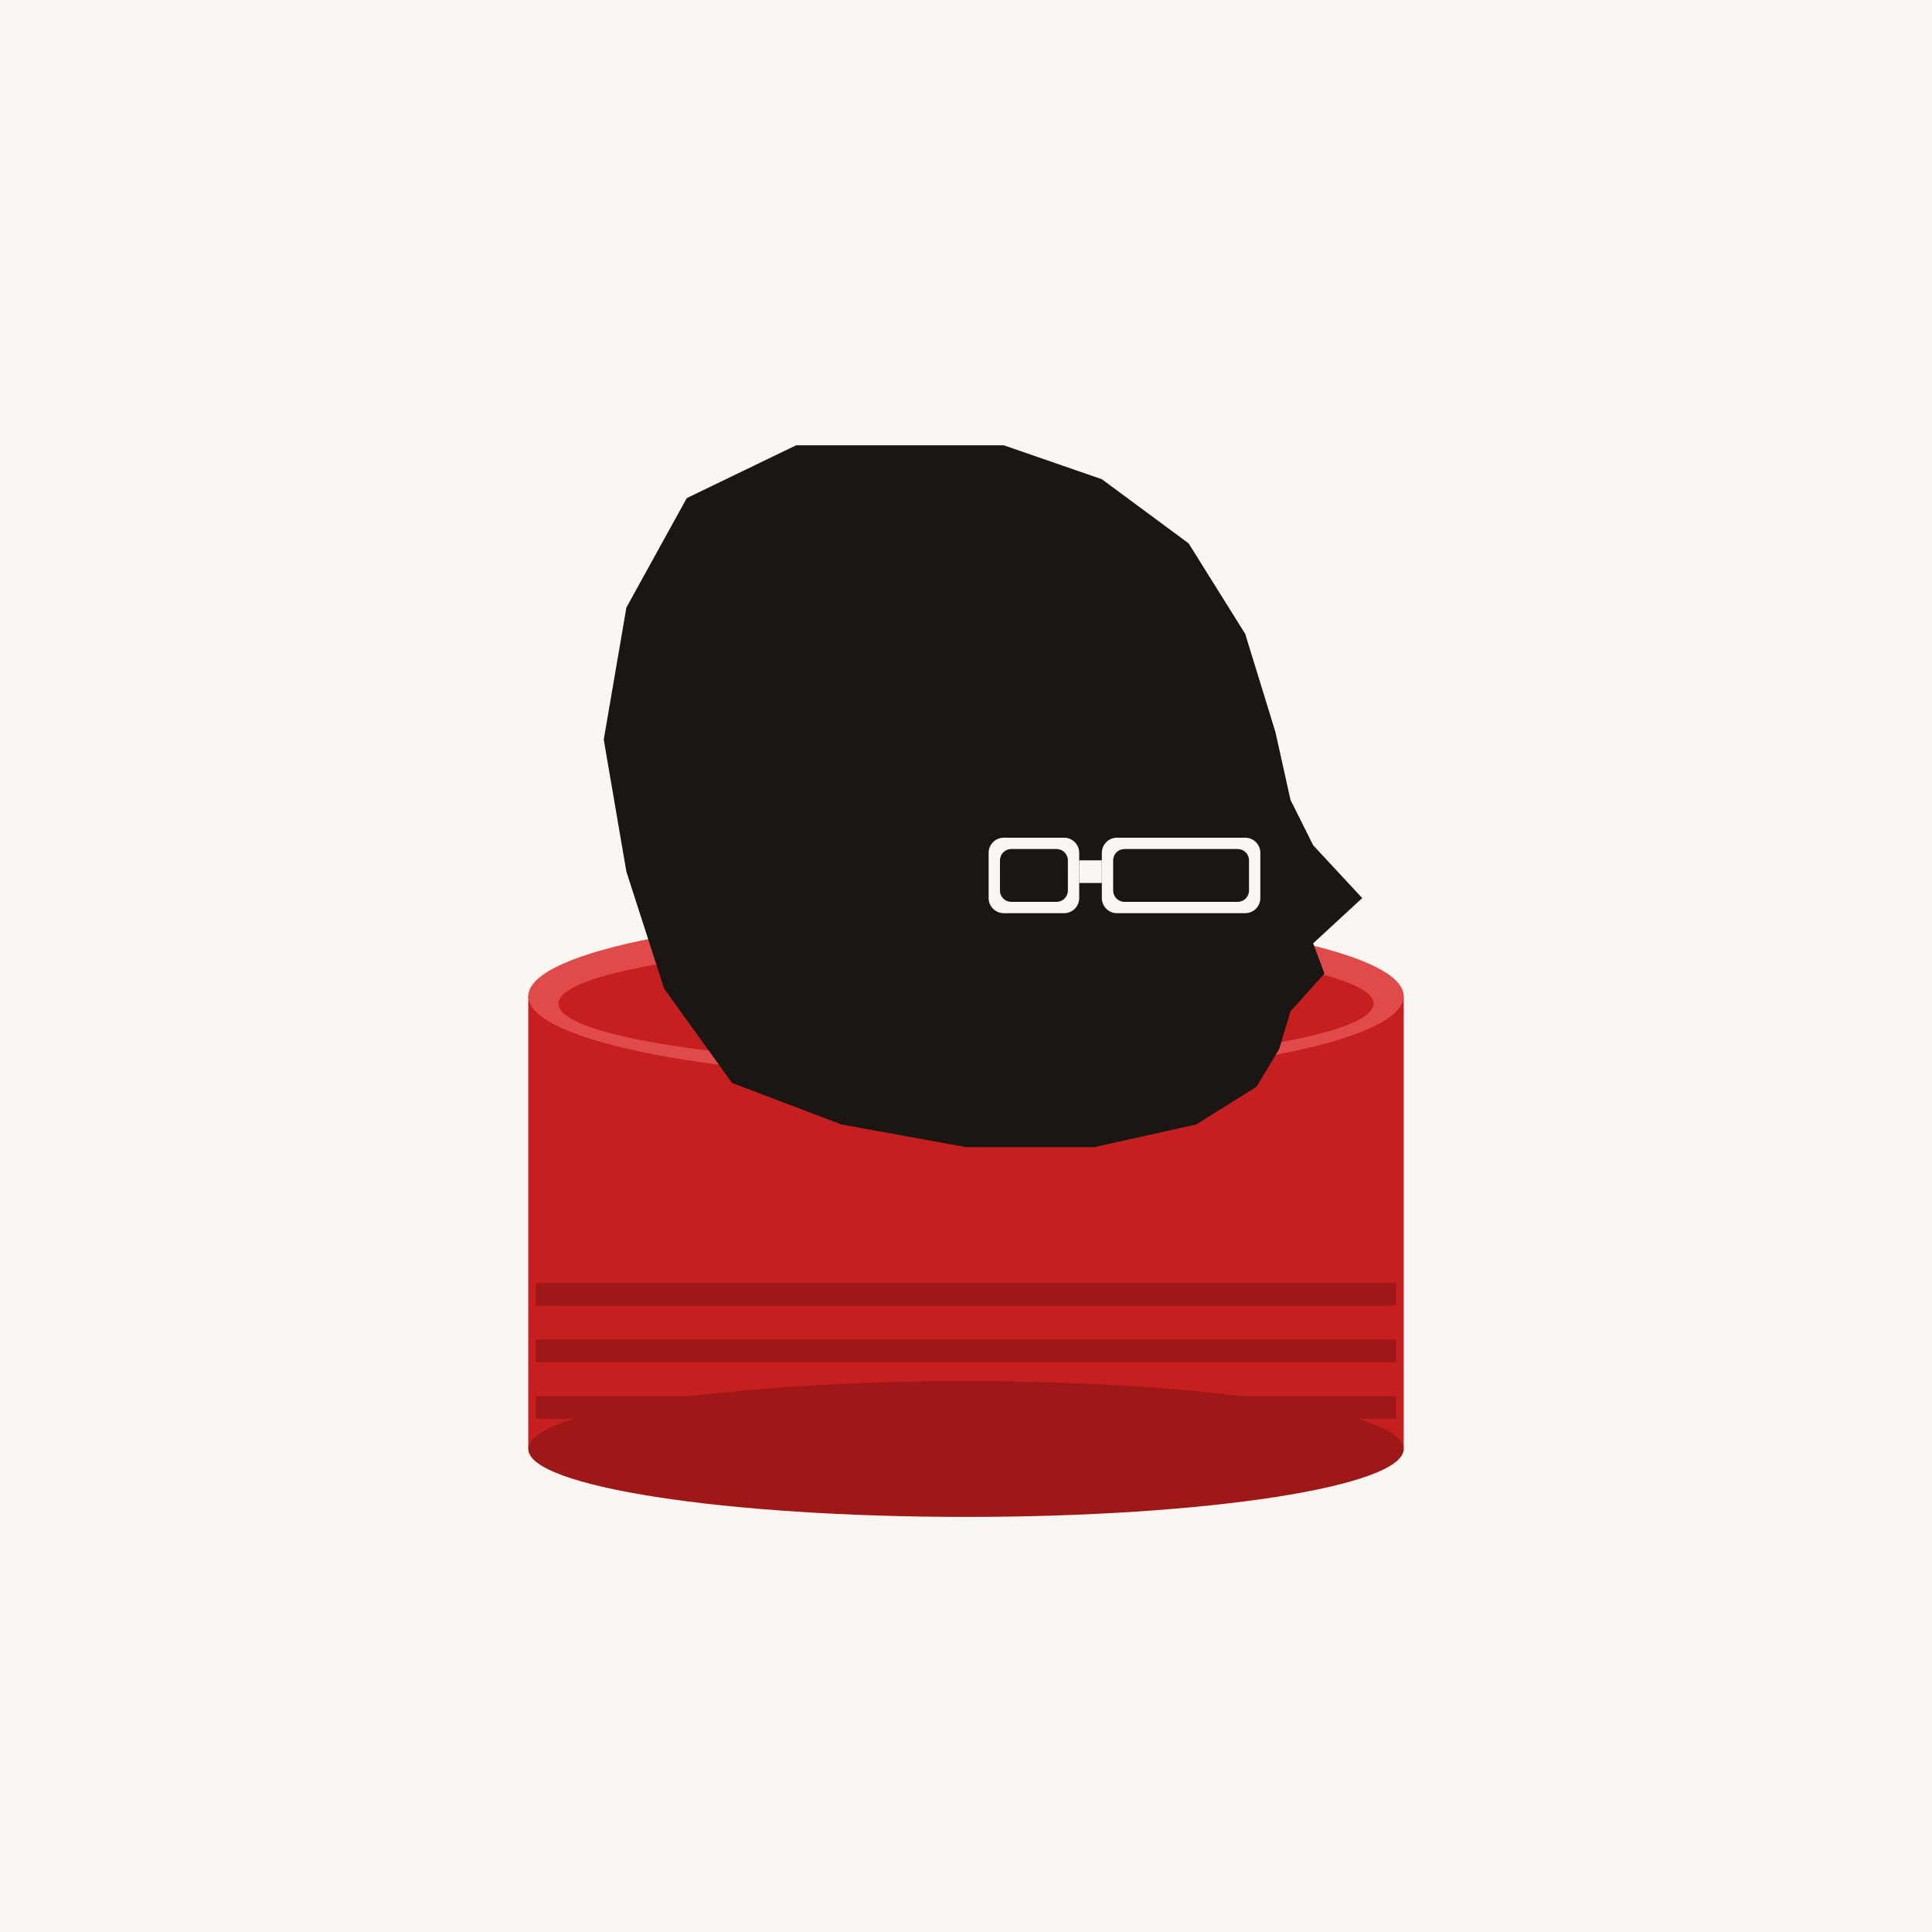
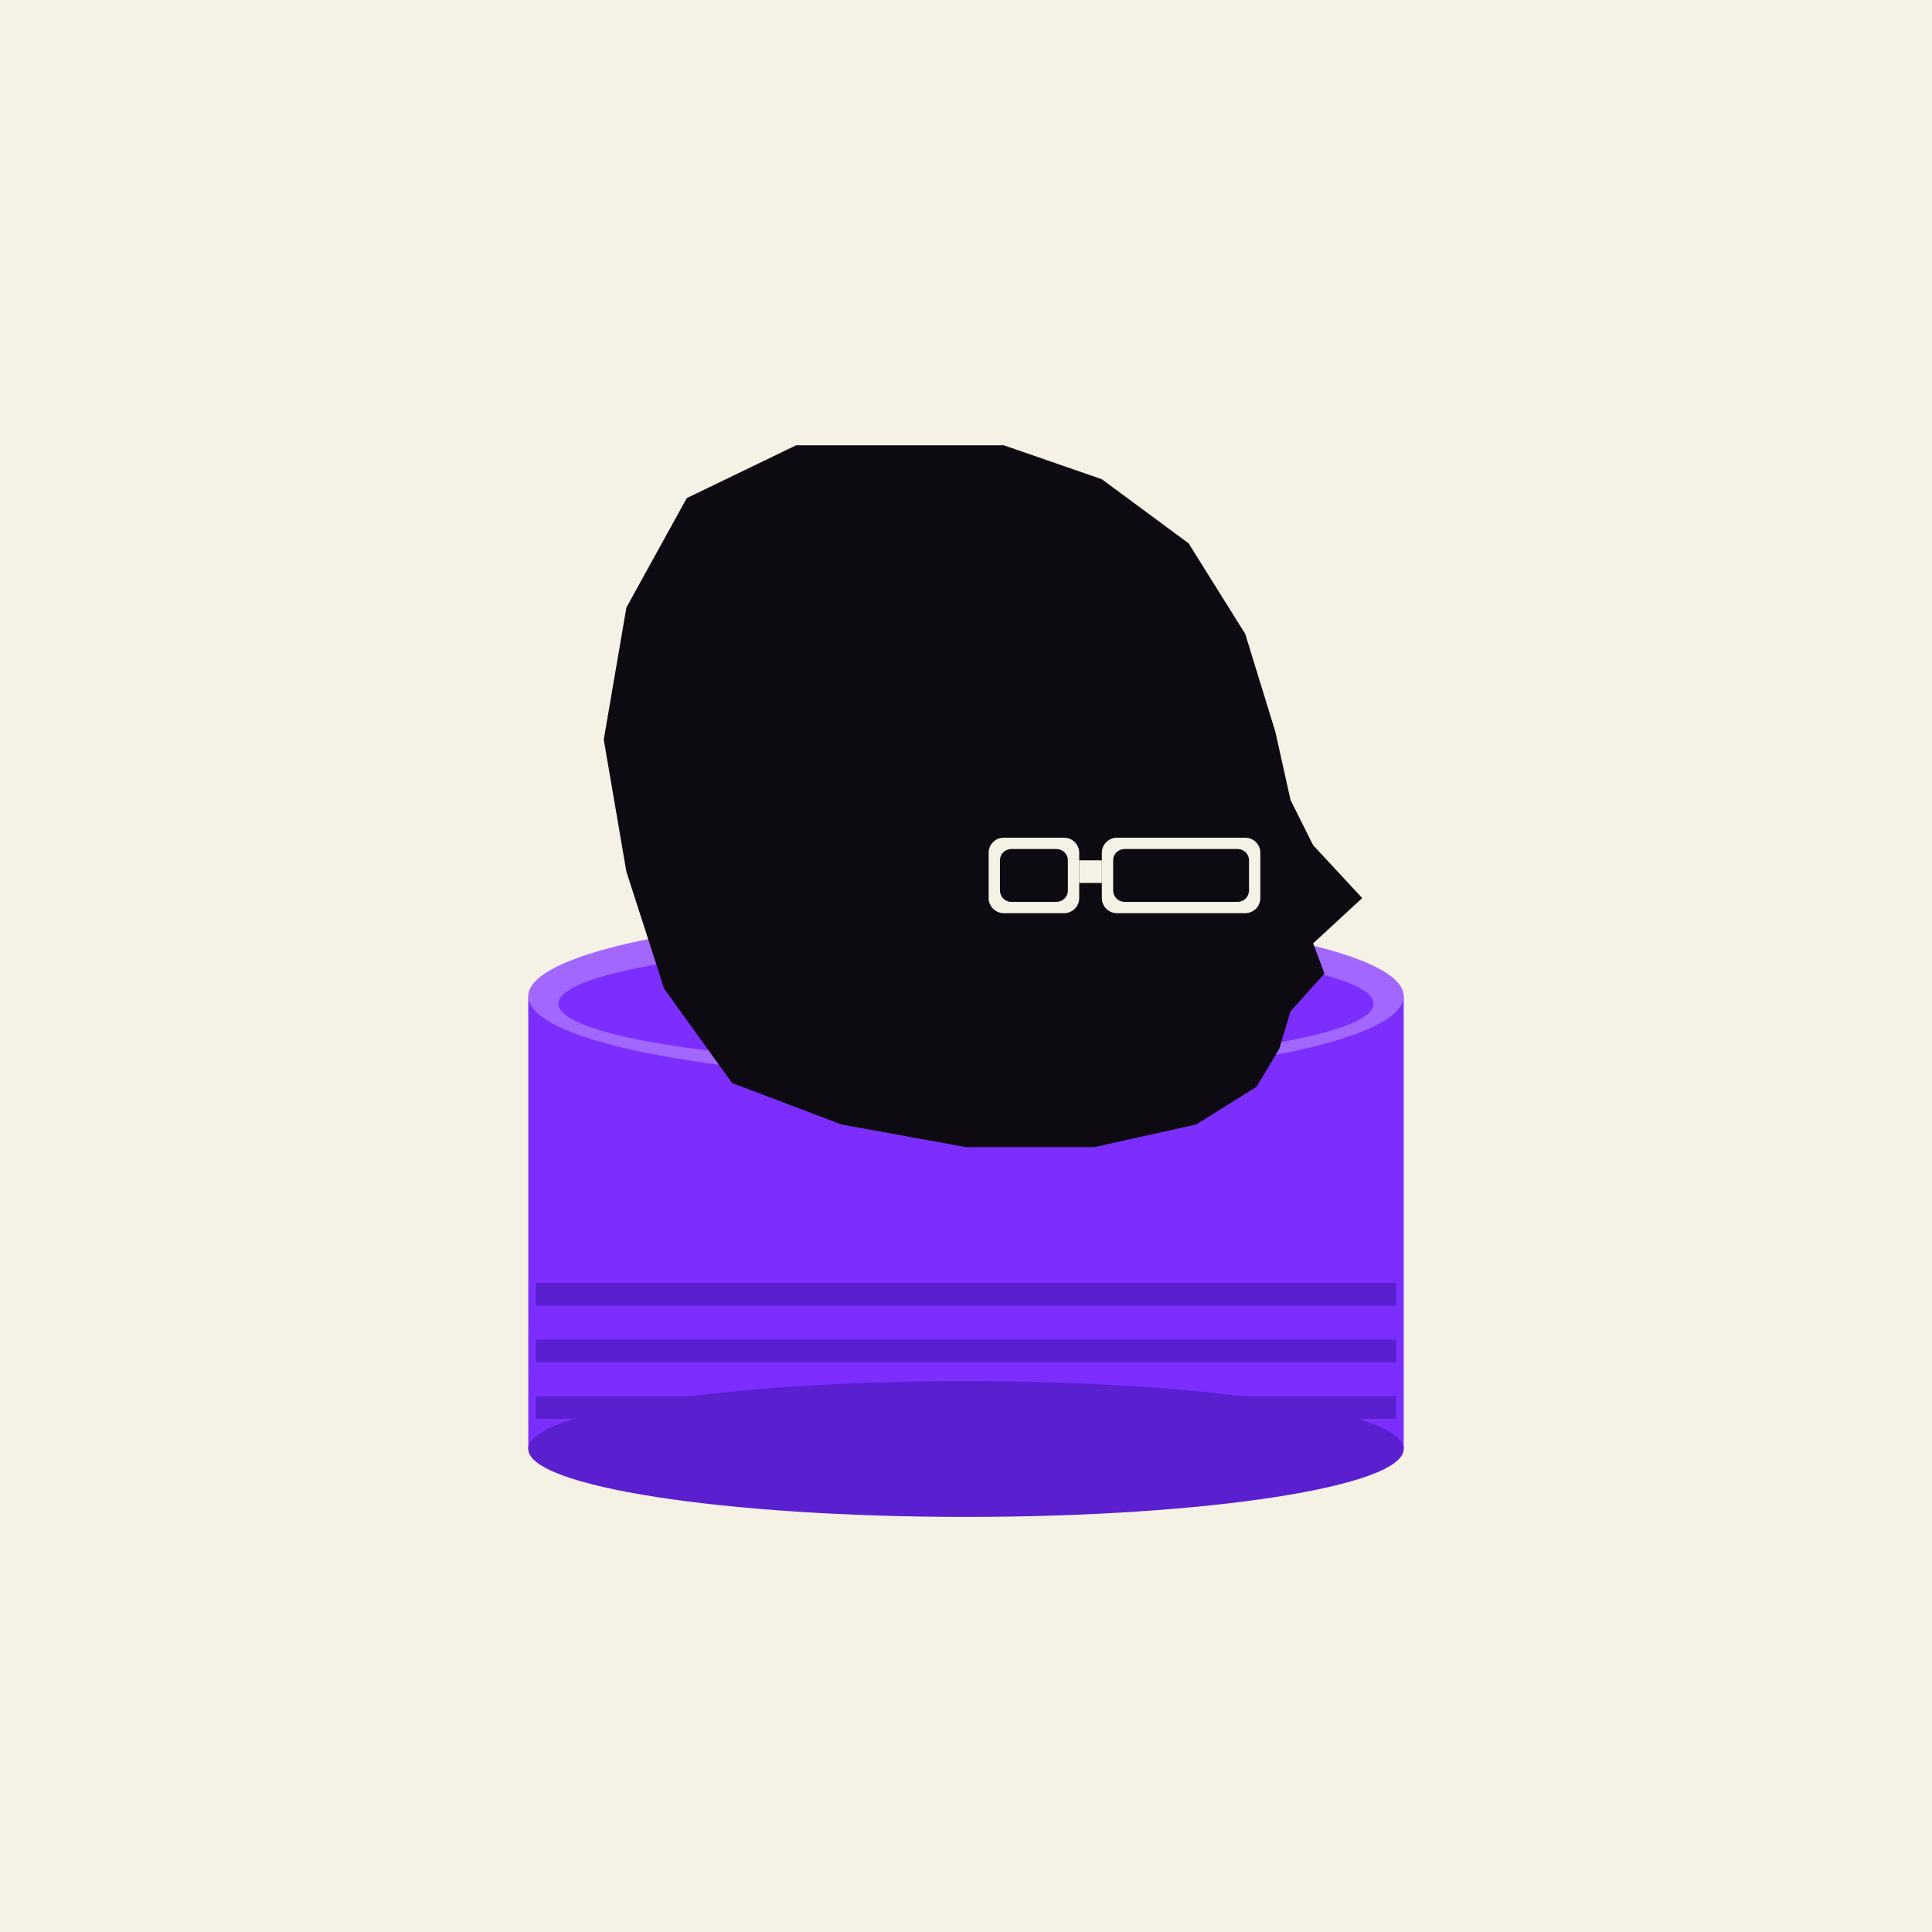
<svg xmlns="http://www.w3.org/2000/svg" viewBox="0 0 512 512" width="512" height="512" role="img" aria-label="ValveHeadZ">
-   <rect width="512" height="512" fill="#FAF7F2" />
+   <rect width="512" height="512" fill="#F5F2E5" />
  <g transform="translate(140 264)">
-     <rect x="0" y="0" width="232" height="120" fill="#C71F1F" />
-     <ellipse cx="116" cy="120" rx="116" ry="18" fill="#9E1818" />
-     <ellipse cx="116" cy="0" rx="116" ry="22" fill="#E04A4A" />
-     <ellipse cx="116" cy="2" rx="108" ry="16" fill="#C71F1F" />
-     <rect x="2" y="76" width="228" height="6" fill="#9E1818" />
-     <rect x="2" y="91" width="228" height="6" fill="#9E1818" />
-     <rect x="2" y="106" width="228" height="6" fill="#9E1818" />
+     <rect x="0" y="0" width="232" height="120" fill="#7B2EFF" />
+     <ellipse cx="116" cy="120" rx="116" ry="18" fill="#5A1FCE" />
+     <ellipse cx="116" cy="0" rx="116" ry="22" fill="#A267FF" />
+     <ellipse cx="116" cy="2" rx="108" ry="16" fill="#7B2EFF" />
+     <rect x="2" y="76" width="228" height="6" fill="#5A1FCE" />
+     <rect x="2" y="91" width="228" height="6" fill="#5A1FCE" />
+     <rect x="2" y="106" width="228" height="6" fill="#5A1FCE" />
  </g>
-   <rect x="226" y="226" width="60" height="38" fill="#1A1614" />
-   <polygon fill="#1A1614" points="     238,118     266,118     292,127     315,144     330,168     338,194     342,212     348,224     361,238     348,250     351,258     342,268     339,278     333,288     317,298     290,304     256,304     223,298     194,287     176,262     166,231     160,196     166,161     182,132     211,118   " />
+   <rect x="226" y="226" width="60" height="38" fill="#0E0A12" />
+   <polygon fill="#0E0A12" points="     238,118     266,118     292,127     315,144     330,168     338,194     342,212     348,224     361,238     348,250     351,258     342,268     339,278     333,288     317,298     290,304     256,304     223,298     194,287     176,262     166,231     160,196     166,161     182,132     211,118   " />
  <g transform="translate(256 232)">
-     <rect x="36" y="-10" width="42" height="20" rx="4" fill="#FAF7F2" />
-     <rect x="39" y="-7" width="36" height="14" rx="3" fill="#1A1614" />
-     <rect x="6" y="-10" width="24" height="20" rx="4" fill="#FAF7F2" />
-     <rect x="9" y="-7" width="18" height="14" rx="3" fill="#1A1614" />
-     <rect x="30" y="-4" width="6" height="6" fill="#FAF7F2" />
+     <rect x="36" y="-10" width="42" height="20" rx="4" fill="#F5F2E5" />
+     <rect x="39" y="-7" width="36" height="14" rx="3" fill="#0E0A12" />
+     <rect x="6" y="-10" width="24" height="20" rx="4" fill="#F5F2E5" />
+     <rect x="9" y="-7" width="18" height="14" rx="3" fill="#0E0A12" />
+     <rect x="30" y="-4" width="6" height="6" fill="#F5F2E5" />
  </g>
</svg>
